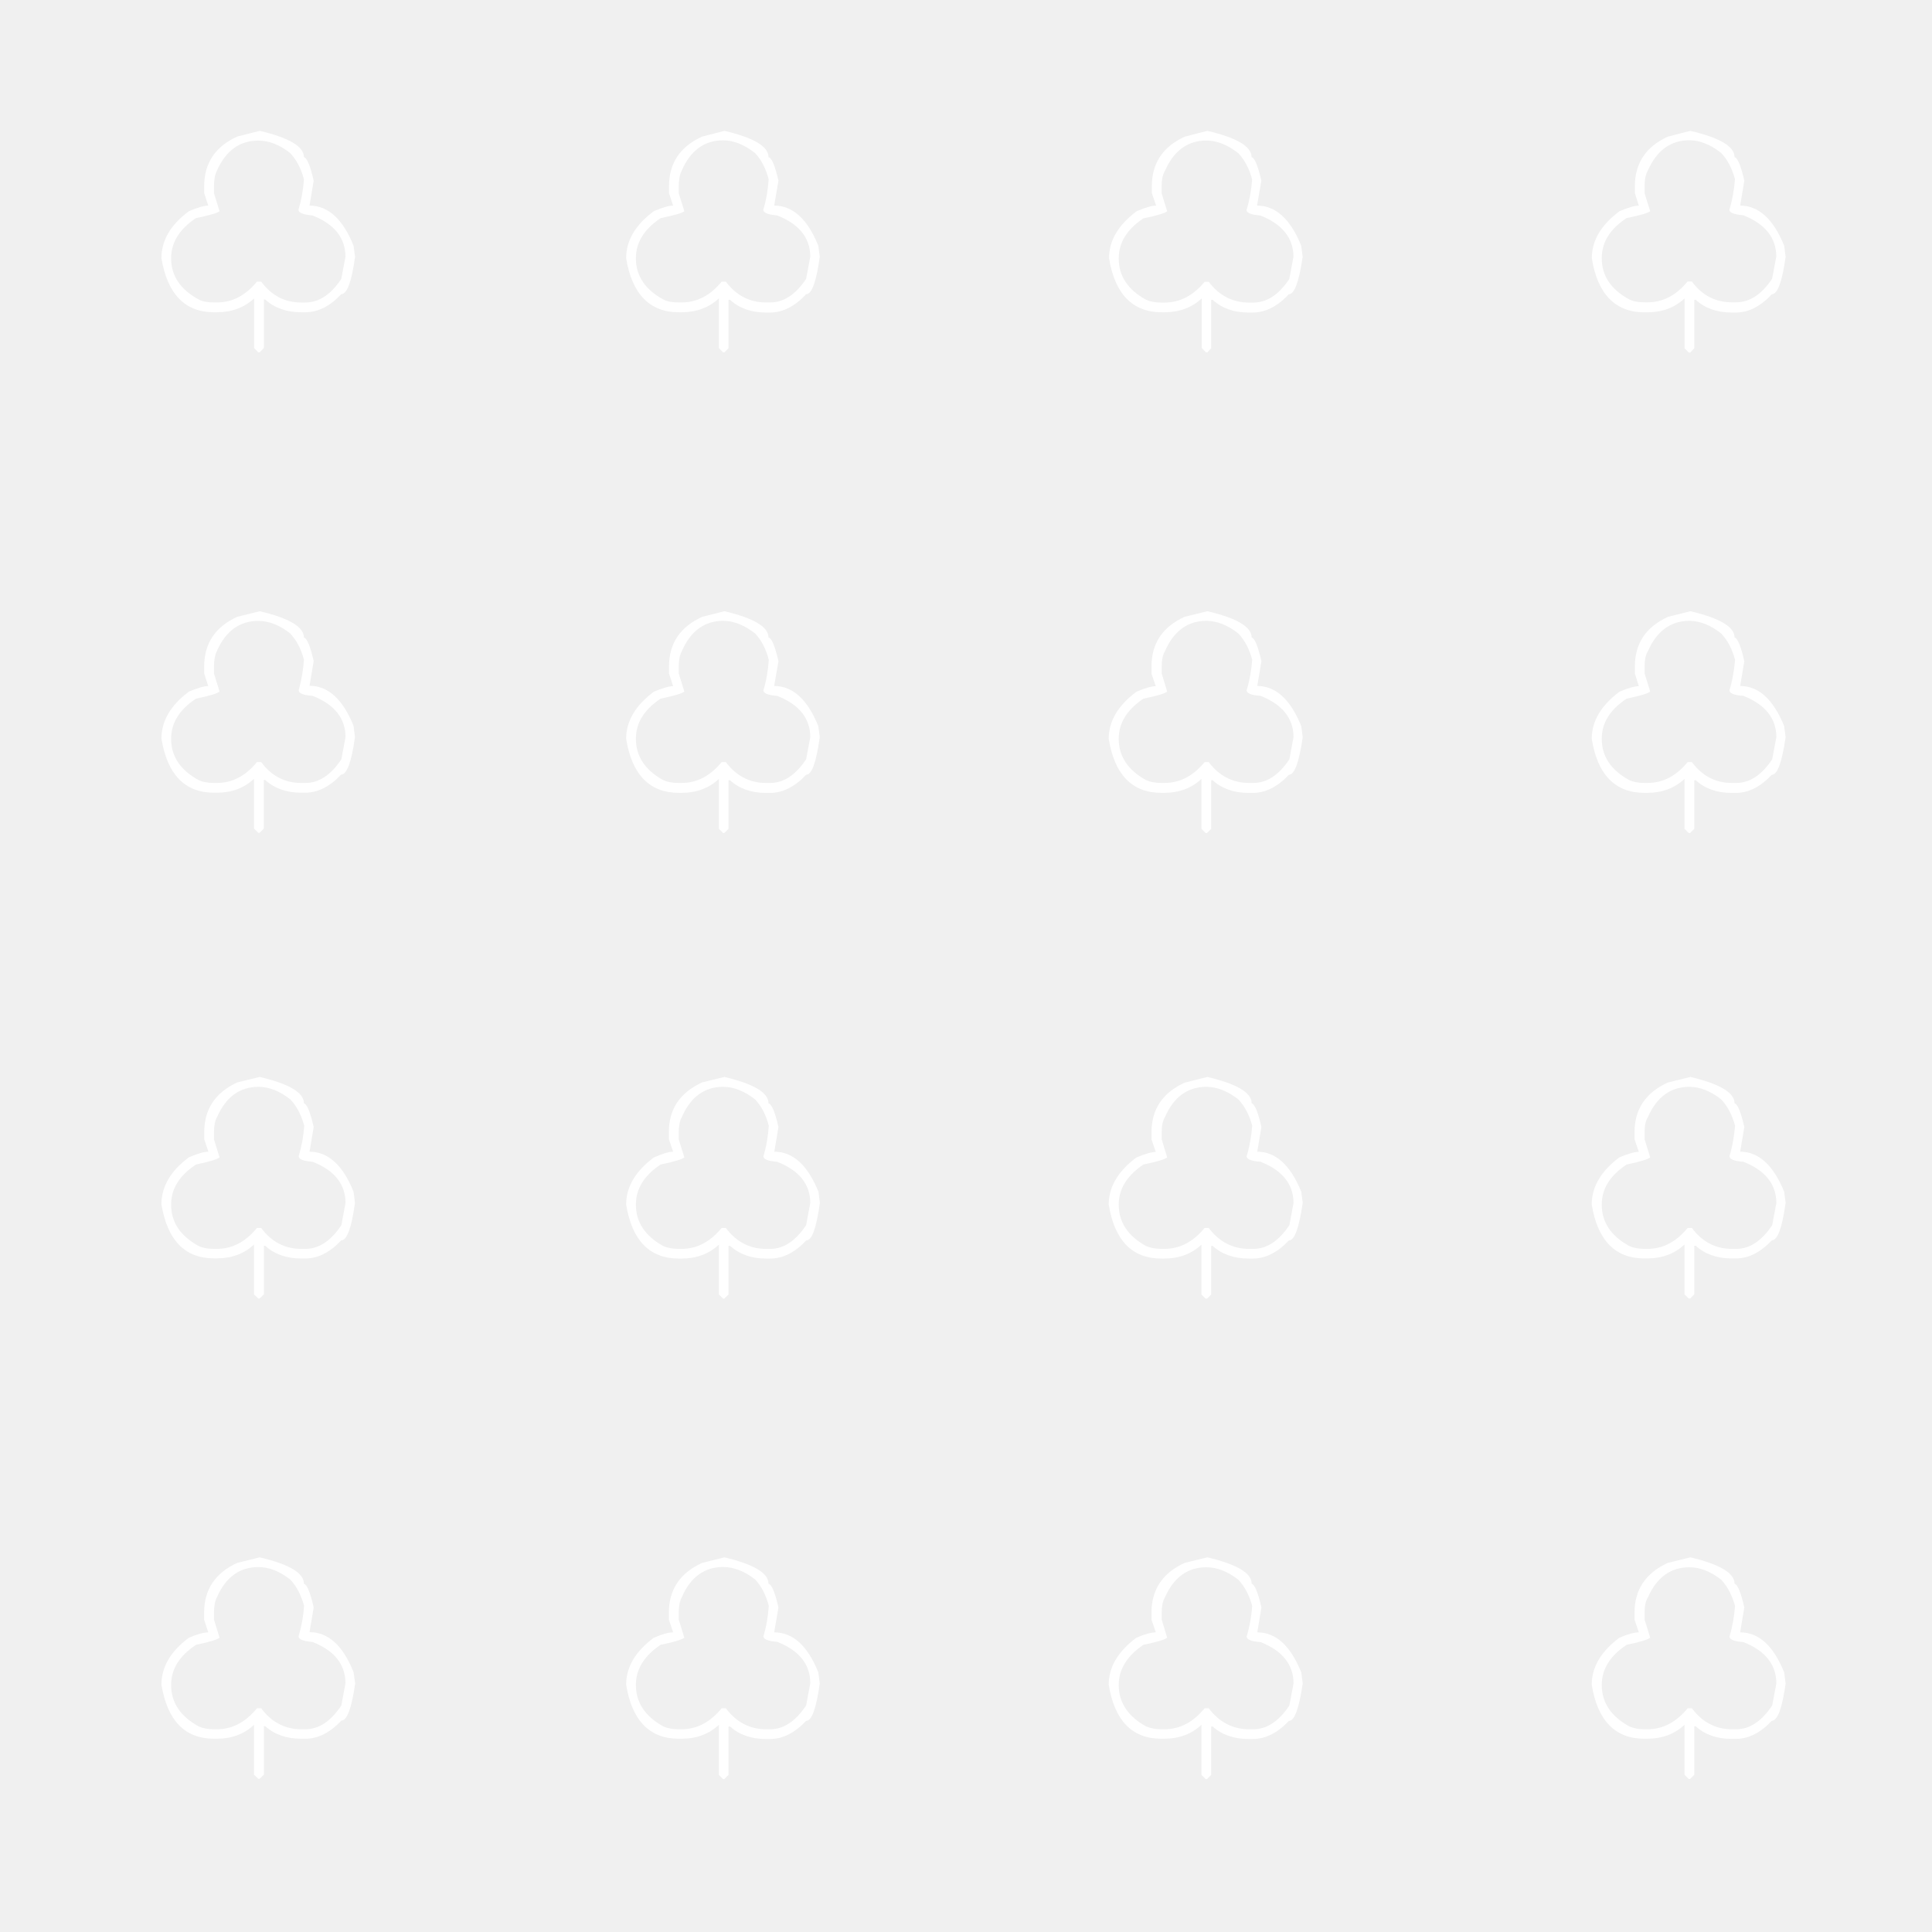
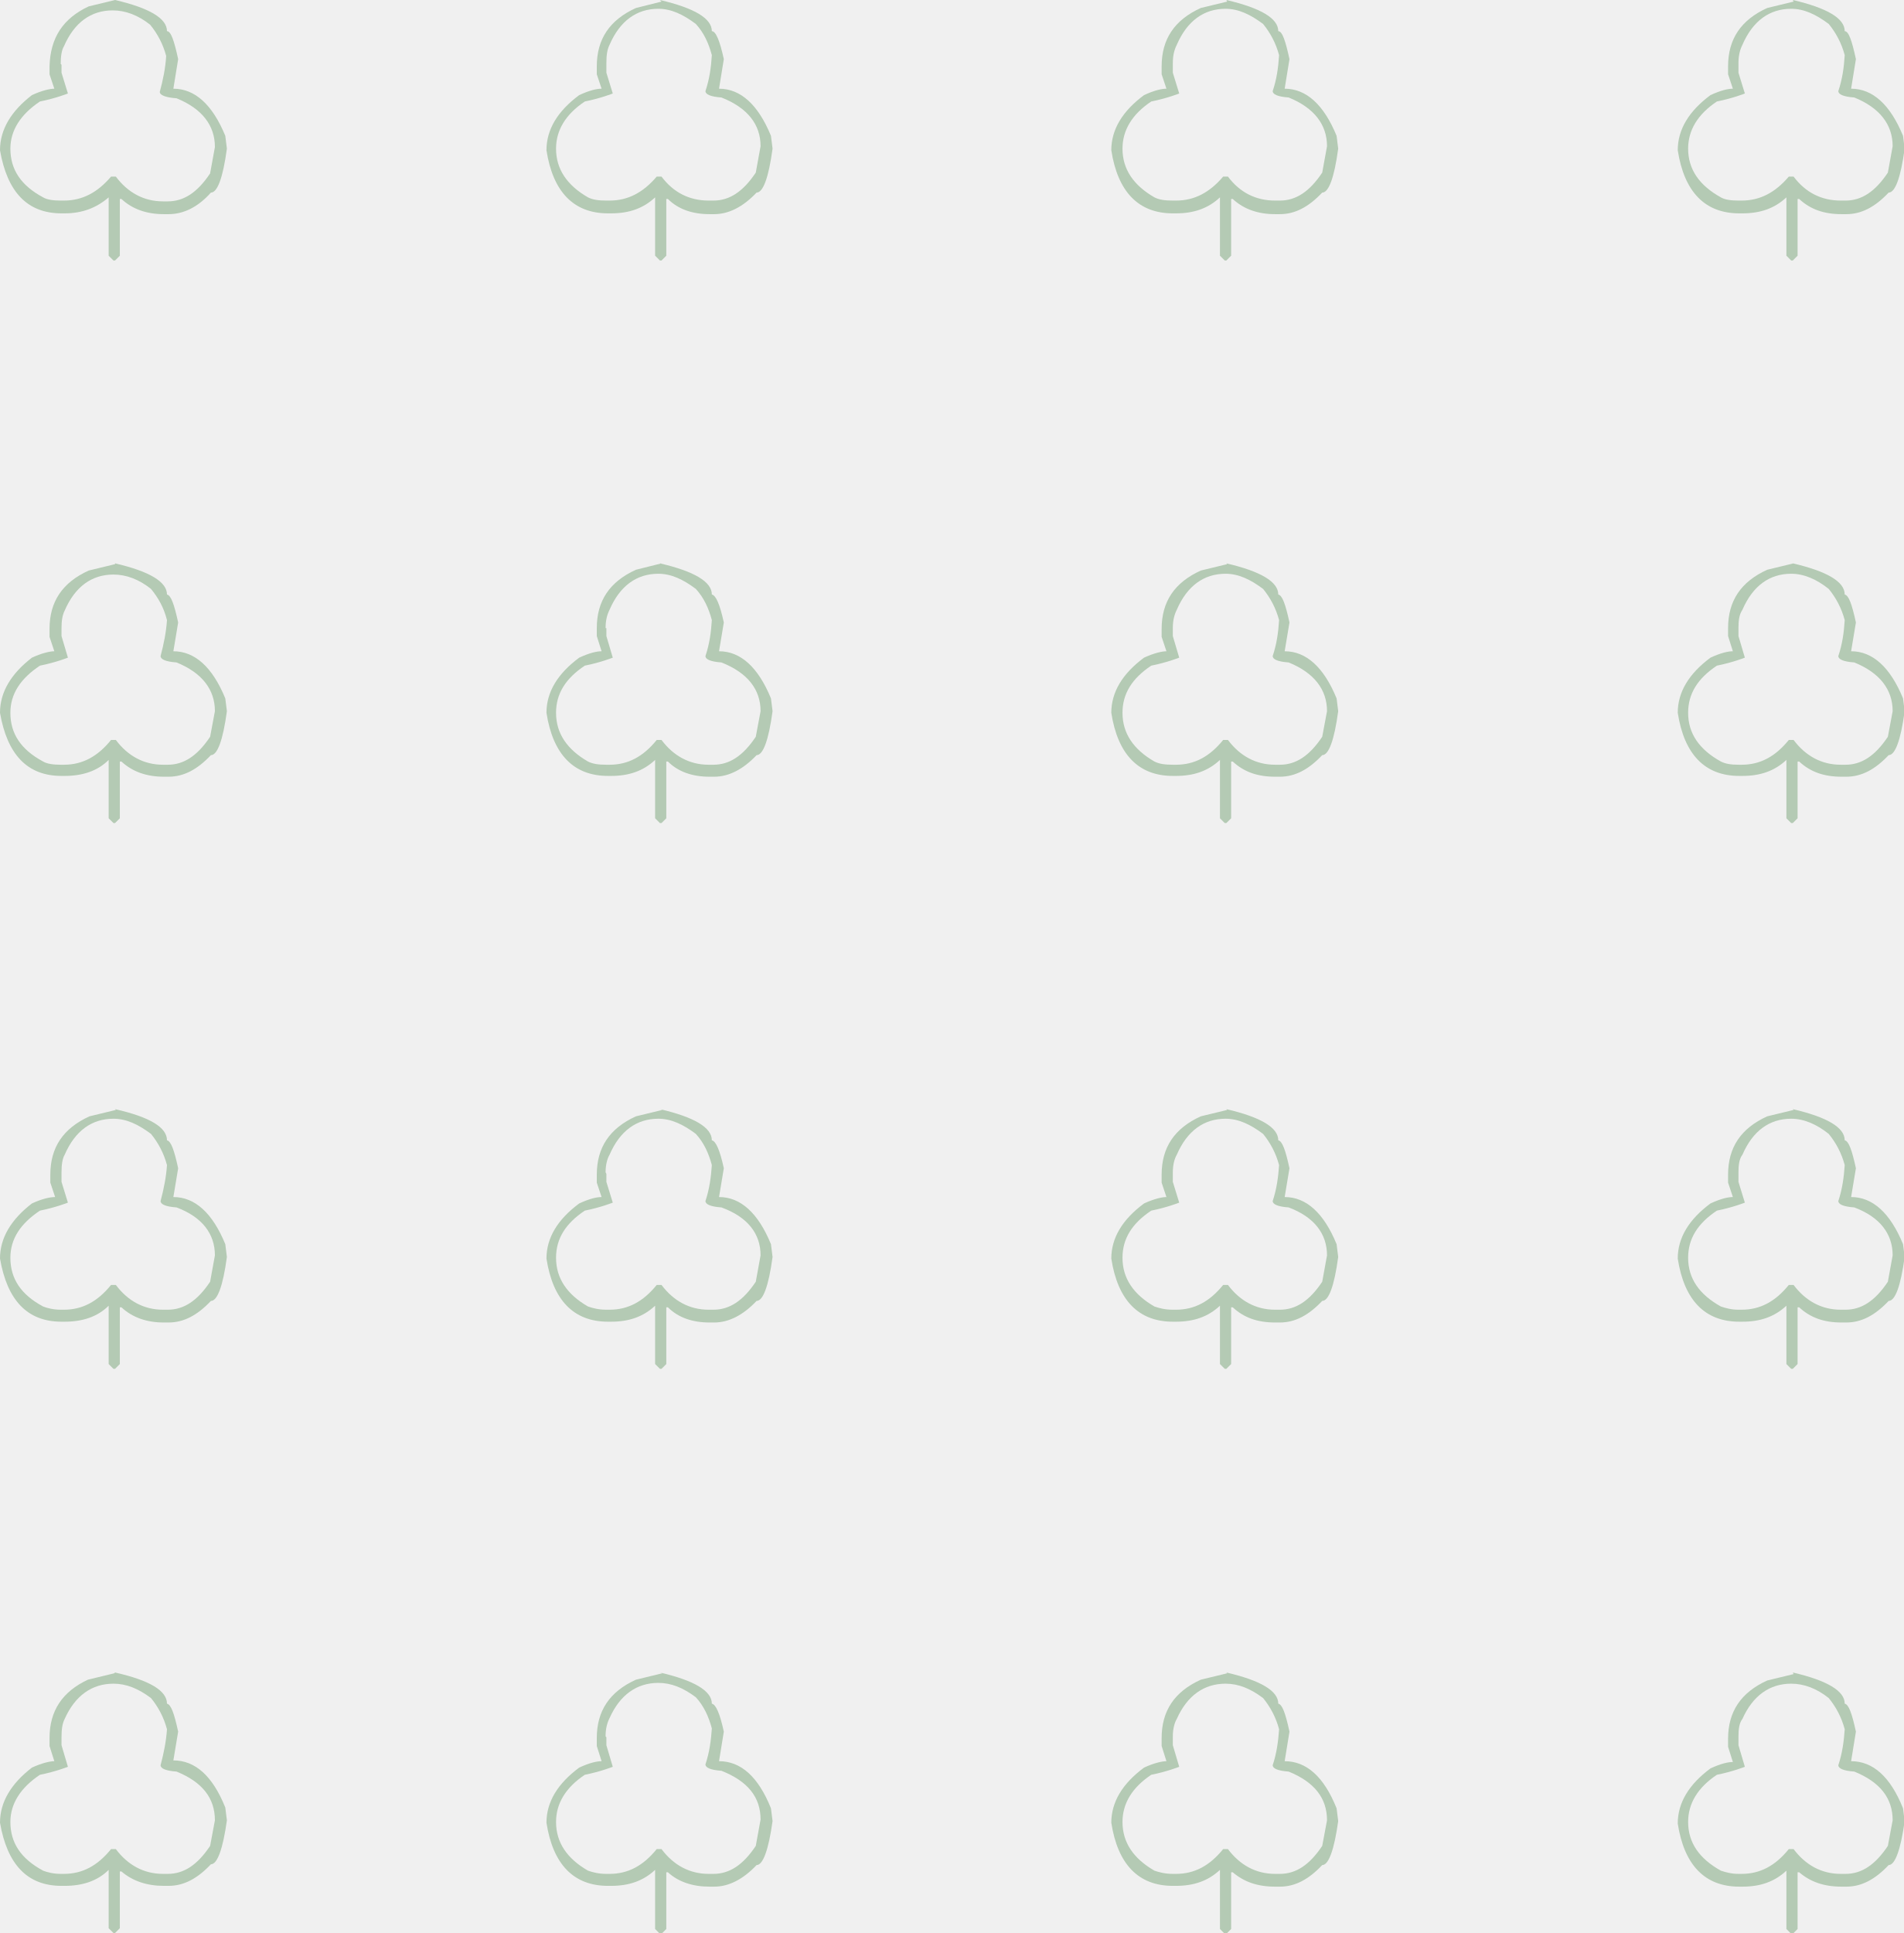
- <svg xmlns="http://www.w3.org/2000/svg" version="1.1" id="Layer_1" x="0px" y="0px" width="28.35px" height="28.35px" viewBox="0 0 28.35 28.35" enable-background="new 0 0 28.35 28.35" xml:space="preserve">
-   <g>
-     <path fill="#FFFFFF" d="M3.811,1.92C4.243,2.022,4.46,2.15,4.46,2.306c0.045,0.01,0.092,0.125,0.143,0.345L4.542,3.017   c0.271,0,0.49,0.197,0.646,0.589L5.21,3.769C5.16,4.135,5.092,4.316,5.008,4.316C4.843,4.493,4.667,4.582,4.48,4.582H4.419   c-0.213,0-0.392-0.063-0.527-0.187h-0.02v0.711L3.811,5.17H3.79L3.729,5.109V4.379C3.583,4.514,3.401,4.582,3.181,4.582H3.14   c-0.427,0-0.684-0.269-0.771-0.793c0-0.264,0.136-0.491,0.403-0.69c0.129-0.055,0.226-0.082,0.284-0.082l-0.06-0.183V2.733   c0-0.339,0.163-0.583,0.485-0.729L3.811,1.92z M3.14,2.733v0.104L3.222,3.1C3.191,3.125,3.076,3.16,2.876,3.2   C2.632,3.362,2.511,3.559,2.511,3.789c0,0.258,0.135,0.46,0.406,0.606c0.054,0.03,0.128,0.043,0.223,0.043h0.041   c0.229,0,0.423-0.102,0.589-0.305h0.063C3.984,4.337,4.18,4.439,4.42,4.439h0.06c0.196,0,0.372-0.112,0.528-0.346l0.061-0.325   c0-0.274-0.159-0.479-0.483-0.606c-0.14-0.013-0.206-0.04-0.206-0.084C4.423,2.932,4.45,2.784,4.46,2.631   C4.419,2.476,4.353,2.347,4.257,2.245C4.102,2.123,3.945,2.063,3.79,2.063c-0.274,0-0.479,0.149-0.609,0.446   C3.154,2.563,3.14,2.638,3.14,2.733z" />
-   </g>
-   <g>
-     <path fill="#FFFFFF" d="M10.63,1.92c0.433,0.102,0.647,0.229,0.647,0.386c0.048,0.01,0.095,0.125,0.146,0.345L11.36,3.017   c0.273,0,0.49,0.197,0.648,0.589l0.021,0.163c-0.051,0.366-0.116,0.548-0.2,0.548c-0.166,0.18-0.345,0.269-0.529,0.269h-0.063   c-0.213,0-0.389-0.063-0.525-0.187H10.69V5.11L10.63,5.17H10.61l-0.061-0.063V4.378C10.403,4.514,10.221,4.582,10,4.582H9.96   c-0.427,0-0.687-0.269-0.772-0.793c0-0.264,0.139-0.491,0.406-0.69c0.129-0.055,0.223-0.082,0.284-0.082L9.817,2.834V2.733   c0-0.339,0.163-0.583,0.488-0.729L10.63,1.92z M9.96,2.733v0.104L10.042,3.1C10.011,3.125,9.896,3.16,9.696,3.2   C9.452,3.362,9.331,3.559,9.331,3.789c0,0.258,0.135,0.46,0.403,0.606c0.057,0.03,0.131,0.043,0.226,0.043H10   c0.227,0,0.423-0.102,0.589-0.305h0.062c0.152,0.203,0.351,0.305,0.588,0.305H11.3c0.197,0,0.373-0.112,0.529-0.346l0.061-0.325   c0-0.274-0.162-0.479-0.486-0.606C11.267,3.149,11.2,3.122,11.2,3.078c0.045-0.146,0.069-0.294,0.079-0.447   c-0.041-0.155-0.104-0.284-0.2-0.386c-0.156-0.122-0.313-0.186-0.47-0.186c-0.271,0-0.478,0.149-0.606,0.446   C9.974,2.563,9.96,2.638,9.96,2.733z" />
-   </g>
-   <g>
-     <path fill="#FFFFFF" d="M17.717,1.92c0.433,0.102,0.649,0.229,0.649,0.386c0.045,0.01,0.092,0.125,0.143,0.345l-0.063,0.366   c0.273,0,0.49,0.197,0.648,0.589l0.021,0.163c-0.054,0.366-0.119,0.548-0.203,0.548c-0.166,0.18-0.345,0.269-0.529,0.269h-0.063   c-0.214,0-0.391-0.063-0.526-0.187h-0.021V5.11L17.717,5.17h-0.021l-0.061-0.063V4.378c-0.146,0.136-0.328,0.204-0.549,0.204h-0.04   c-0.427,0-0.687-0.269-0.772-0.793c0-0.264,0.14-0.491,0.406-0.69c0.129-0.055,0.224-0.082,0.285-0.082l-0.063-0.183V2.733   c0-0.339,0.163-0.583,0.487-0.729L17.717,1.92z M17.046,2.733v0.104L17.127,3.1c-0.03,0.027-0.146,0.063-0.349,0.104   c-0.24,0.16-0.362,0.355-0.362,0.589c0,0.258,0.135,0.46,0.403,0.606c0.058,0.027,0.132,0.041,0.227,0.041h0.04   c0.227,0,0.424-0.102,0.59-0.305h0.061c0.152,0.203,0.352,0.305,0.592,0.305h0.061c0.197,0,0.373-0.112,0.529-0.346l0.061-0.325   c0-0.274-0.162-0.479-0.483-0.606c-0.14-0.013-0.205-0.038-0.205-0.082c0.045-0.146,0.069-0.294,0.082-0.447   c-0.041-0.155-0.107-0.284-0.203-0.386c-0.155-0.122-0.313-0.186-0.47-0.186c-0.271,0-0.478,0.149-0.607,0.446   C17.06,2.563,17.046,2.638,17.046,2.733z" />
-   </g>
-   <g>
-     <path fill="#FFFFFF" d="M24.804,1.92c0.433,0.102,0.649,0.229,0.649,0.386c0.045,0.01,0.092,0.125,0.143,0.345l-0.061,0.366   c0.271,0,0.487,0.197,0.646,0.589l0.021,0.163C26.151,4.135,26.084,4.317,26,4.317c-0.166,0.18-0.342,0.269-0.529,0.269H25.41   c-0.216,0-0.392-0.063-0.527-0.187h-0.021V5.11l-0.06,0.063h-0.021l-0.062-0.063V4.379c-0.146,0.136-0.328,0.204-0.549,0.204   h-0.041c-0.426,0-0.687-0.269-0.771-0.793c0-0.264,0.139-0.491,0.406-0.69c0.129-0.055,0.223-0.082,0.284-0.082L23.99,2.834V2.733   c0-0.339,0.163-0.583,0.487-0.729L24.804,1.92z M24.133,2.733v0.104L24.215,3.1C24.184,3.125,24.068,3.16,23.869,3.2   c-0.244,0.159-0.365,0.355-0.365,0.589c0,0.258,0.135,0.46,0.406,0.606c0.054,0.027,0.129,0.041,0.223,0.041h0.041   c0.227,0,0.423-0.102,0.589-0.305h0.063c0.149,0.203,0.348,0.305,0.588,0.305h0.061c0.197,0,0.373-0.112,0.529-0.346l0.061-0.325   c0-0.274-0.162-0.479-0.483-0.606c-0.14-0.013-0.205-0.038-0.205-0.082c0.045-0.146,0.069-0.294,0.082-0.447   c-0.041-0.155-0.107-0.284-0.203-0.386c-0.155-0.122-0.313-0.186-0.467-0.186c-0.273,0-0.479,0.149-0.609,0.446   C24.146,2.563,24.133,2.638,24.133,2.733z" />
-   </g>
-   <g>
-     <path fill="#FFFFFF" d="M3.811,8.969C4.243,9.071,4.46,9.199,4.46,9.355C4.505,9.365,4.552,9.48,4.603,9.7l-0.061,0.363   c0.271,0,0.49,0.197,0.646,0.589l0.021,0.163c-0.051,0.366-0.119,0.551-0.203,0.551c-0.166,0.177-0.342,0.266-0.528,0.266h-0.06   c-0.213,0-0.392-0.063-0.527-0.187h-0.02v0.714L3.81,12.22H3.79l-0.063-0.061v-0.731C3.583,11.564,3.4,11.632,3.18,11.632H3.14   c-0.427,0-0.684-0.266-0.771-0.793c0-0.261,0.136-0.491,0.403-0.69c0.129-0.055,0.226-0.082,0.284-0.082l-0.06-0.184V9.782   c0-0.342,0.163-0.583,0.485-0.731L3.811,8.969z M3.14,9.782v0.101l0.082,0.265c-0.031,0.027-0.146,0.063-0.346,0.104   c-0.244,0.162-0.365,0.355-0.365,0.589c0,0.258,0.135,0.46,0.406,0.607c0.054,0.026,0.128,0.041,0.223,0.041h0.041   c0.229,0,0.423-0.103,0.589-0.306h0.063c0.149,0.203,0.348,0.306,0.588,0.306h0.06c0.196,0,0.372-0.113,0.528-0.347l0.061-0.325   c0-0.274-0.159-0.479-0.483-0.606c-0.14-0.01-0.204-0.038-0.204-0.082C4.423,9.981,4.45,9.833,4.46,9.68   C4.419,9.524,4.353,9.396,4.257,9.294C4.102,9.172,3.945,9.111,3.79,9.111c-0.274,0-0.479,0.149-0.609,0.446   C3.154,9.612,3.14,9.687,3.14,9.782z" />
-   </g>
-   <g>
-     <path fill="#FFFFFF" d="M10.63,8.969c0.433,0.102,0.647,0.23,0.647,0.386c0.048,0.011,0.095,0.125,0.146,0.348l-0.063,0.363   c0.273,0,0.49,0.197,0.648,0.59l0.021,0.162c-0.051,0.366-0.116,0.551-0.2,0.551c-0.166,0.177-0.345,0.266-0.529,0.266h-0.063   c-0.213,0-0.389-0.063-0.525-0.186H10.69v0.713l-0.062,0.061H10.61l-0.061-0.061V11.43c-0.146,0.136-0.329,0.204-0.549,0.204H9.96   c-0.427,0-0.687-0.266-0.772-0.793c0-0.261,0.139-0.491,0.406-0.69c0.129-0.055,0.223-0.082,0.284-0.082L9.817,9.883V9.782   c0-0.342,0.163-0.583,0.488-0.731L10.63,8.969z M9.96,9.782v0.101l0.082,0.265c-0.031,0.027-0.146,0.063-0.349,0.104   c-0.241,0.162-0.362,0.355-0.362,0.589c0,0.258,0.135,0.46,0.403,0.607c0.057,0.026,0.128,0.041,0.226,0.041H10   c0.227,0,0.423-0.103,0.589-0.306h0.062c0.152,0.203,0.351,0.306,0.588,0.306H11.3c0.197,0,0.373-0.113,0.529-0.347l0.061-0.325   c0-0.274-0.162-0.479-0.486-0.606c-0.137-0.01-0.202-0.038-0.202-0.082c0.045-0.146,0.069-0.294,0.079-0.447   c-0.04-0.155-0.104-0.284-0.2-0.386c-0.156-0.122-0.313-0.186-0.47-0.186c-0.271,0-0.478,0.149-0.606,0.446   C9.974,9.612,9.96,9.687,9.96,9.782z" />
-   </g>
-   <g>
-     <path fill="#FFFFFF" d="M17.717,8.969c0.434,0.102,0.65,0.23,0.65,0.386c0.045,0.011,0.092,0.125,0.143,0.348l-0.061,0.363   c0.271,0,0.487,0.197,0.646,0.59l0.021,0.162c-0.054,0.366-0.119,0.551-0.203,0.551c-0.166,0.177-0.345,0.266-0.529,0.266h-0.061   c-0.216,0-0.394-0.063-0.529-0.186h-0.021v0.713l-0.061,0.061h-0.021l-0.061-0.061V11.43c-0.146,0.136-0.328,0.204-0.549,0.204   h-0.039c-0.43,0-0.687-0.266-0.773-0.793c0-0.261,0.14-0.491,0.406-0.69c0.129-0.055,0.225-0.082,0.285-0.082l-0.063-0.183V9.782   c0-0.342,0.162-0.583,0.486-0.731L17.717,8.969z M17.047,9.782v0.101l0.08,0.265c-0.029,0.027-0.146,0.063-0.349,0.104   c-0.239,0.162-0.362,0.355-0.362,0.589c0,0.258,0.135,0.46,0.403,0.607c0.058,0.026,0.132,0.041,0.228,0.041h0.039   c0.227,0,0.424-0.103,0.59-0.306h0.061c0.152,0.203,0.353,0.306,0.593,0.306h0.061c0.197,0,0.373-0.113,0.529-0.347l0.061-0.325   c0-0.274-0.162-0.479-0.483-0.606c-0.14-0.01-0.205-0.038-0.205-0.082c0.045-0.146,0.069-0.294,0.082-0.447   c-0.041-0.155-0.107-0.284-0.203-0.386c-0.156-0.122-0.313-0.186-0.471-0.186c-0.271,0-0.478,0.149-0.607,0.446   C17.061,9.612,17.047,9.687,17.047,9.782z" />
-   </g>
-   <g>
-     <path fill="#FFFFFF" d="M24.805,8.969c0.432,0.102,0.648,0.23,0.648,0.386c0.045,0.011,0.092,0.125,0.143,0.348l-0.061,0.363   c0.271,0,0.487,0.197,0.646,0.59l0.021,0.162c-0.054,0.366-0.119,0.551-0.203,0.551c-0.166,0.177-0.342,0.266-0.529,0.266h-0.06   c-0.216,0-0.392-0.063-0.527-0.186h-0.021v0.713l-0.061,0.061H24.78l-0.062-0.061V11.43c-0.146,0.136-0.328,0.204-0.549,0.204   h-0.041c-0.426,0-0.687-0.266-0.771-0.793c0-0.261,0.14-0.491,0.406-0.69c0.129-0.055,0.223-0.082,0.285-0.082L23.99,9.883V9.782   c0-0.342,0.163-0.583,0.487-0.731L24.805,8.969z M24.133,9.782v0.101l0.082,0.265c-0.031,0.027-0.146,0.063-0.346,0.104   c-0.244,0.162-0.365,0.355-0.365,0.589c0,0.258,0.135,0.46,0.406,0.607c0.055,0.026,0.129,0.041,0.223,0.041h0.041   c0.227,0,0.424-0.103,0.59-0.306h0.063c0.149,0.203,0.348,0.306,0.588,0.306h0.061c0.197,0,0.373-0.113,0.529-0.347l0.061-0.325   c0-0.274-0.162-0.479-0.483-0.606c-0.14-0.01-0.205-0.038-0.205-0.082c0.045-0.146,0.069-0.294,0.082-0.447   c-0.041-0.155-0.107-0.284-0.203-0.386c-0.154-0.122-0.313-0.186-0.467-0.186c-0.273,0-0.479,0.149-0.609,0.446   C24.146,9.612,24.133,9.687,24.133,9.782z" />
-   </g>
-   <g>
-     <path fill="#FFFFFF" d="M3.811,15.803c0.436,0.103,0.649,0.23,0.649,0.387c0.045,0.013,0.092,0.125,0.143,0.348L4.542,16.9   c0.271,0,0.49,0.196,0.646,0.588l0.021,0.163c-0.05,0.366-0.118,0.55-0.202,0.55c-0.166,0.177-0.342,0.266-0.528,0.266H4.419   c-0.213,0-0.392-0.063-0.527-0.186h-0.02v0.713l-0.063,0.06H3.79l-0.063-0.061v-0.731C3.583,18.397,3.4,18.465,3.18,18.465H3.14   c-0.427,0-0.684-0.266-0.771-0.793c0-0.261,0.136-0.491,0.403-0.69c0.13-0.055,0.226-0.082,0.286-0.082l-0.061-0.184v-0.104   c0-0.338,0.163-0.579,0.485-0.729L3.811,15.803z M3.14,16.615v0.104l0.082,0.265c-0.031,0.026-0.146,0.063-0.346,0.104   c-0.244,0.162-0.365,0.355-0.365,0.589c0,0.258,0.135,0.46,0.406,0.608c0.054,0.025,0.128,0.041,0.223,0.041h0.041   c0.229,0,0.423-0.104,0.589-0.307h0.063c0.149,0.203,0.348,0.307,0.588,0.307h0.06c0.196,0,0.372-0.114,0.528-0.348l0.061-0.325   c0-0.274-0.159-0.479-0.483-0.605c-0.14-0.011-0.204-0.038-0.204-0.082c0.044-0.146,0.071-0.295,0.081-0.447   c-0.041-0.154-0.107-0.284-0.203-0.386c-0.155-0.122-0.312-0.185-0.467-0.185c-0.274,0-0.479,0.147-0.609,0.445   C3.154,16.446,3.14,16.521,3.14,16.615z" />
-   </g>
-   <g>
-     <path fill="#FFFFFF" d="M10.63,15.803c0.433,0.103,0.647,0.23,0.647,0.387c0.048,0.013,0.095,0.125,0.146,0.348L11.362,16.9   c0.273,0,0.49,0.196,0.648,0.588l0.021,0.163c-0.051,0.366-0.116,0.551-0.2,0.551c-0.166,0.177-0.345,0.266-0.529,0.266h-0.063   c-0.213,0-0.389-0.063-0.525-0.186H10.69v0.713l-0.062,0.061H10.61l-0.061-0.061v-0.731c-0.146,0.136-0.329,0.204-0.549,0.204H9.96   c-0.427,0-0.687-0.266-0.772-0.793c0-0.261,0.139-0.491,0.406-0.69C9.723,16.927,9.817,16.9,9.878,16.9l-0.063-0.184v-0.104   c0-0.338,0.163-0.579,0.488-0.729L10.63,15.803z M9.96,16.615v0.104l0.082,0.265c-0.031,0.026-0.146,0.063-0.349,0.104   c-0.241,0.162-0.362,0.355-0.362,0.589c0,0.258,0.135,0.46,0.403,0.608c0.057,0.025,0.128,0.041,0.226,0.041H10   c0.227,0,0.423-0.104,0.589-0.307h0.062c0.152,0.203,0.351,0.307,0.588,0.307H11.3c0.197,0,0.373-0.114,0.529-0.348l0.061-0.325   c0-0.274-0.162-0.479-0.486-0.605c-0.137-0.011-0.202-0.038-0.202-0.082c0.045-0.146,0.069-0.295,0.079-0.447   c-0.04-0.154-0.104-0.284-0.2-0.386c-0.156-0.122-0.313-0.185-0.47-0.185c-0.271,0-0.478,0.147-0.606,0.445   C9.974,16.446,9.96,16.521,9.96,16.615z" />
-   </g>
-   <g>
-     <path fill="#FFFFFF" d="M17.717,15.803c0.434,0.103,0.65,0.23,0.65,0.387c0.045,0.013,0.092,0.125,0.143,0.348L18.449,16.9   c0.271,0,0.487,0.196,0.646,0.588l0.021,0.163c-0.054,0.366-0.119,0.551-0.203,0.551c-0.166,0.177-0.345,0.266-0.529,0.266h-0.061   c-0.216,0-0.394-0.063-0.529-0.186h-0.021v0.713l-0.061,0.061h-0.021l-0.061-0.061v-0.731c-0.146,0.136-0.328,0.204-0.549,0.204   h-0.039c-0.43,0-0.687-0.266-0.773-0.793c0-0.261,0.14-0.491,0.406-0.69c0.129-0.055,0.225-0.081,0.285-0.081l-0.063-0.184v-0.104   c0-0.339,0.162-0.58,0.486-0.729L17.717,15.803z M17.047,16.615v0.104l0.08,0.265c-0.029,0.026-0.146,0.063-0.349,0.104   c-0.239,0.162-0.362,0.355-0.362,0.589c0,0.258,0.135,0.46,0.403,0.608c0.058,0.025,0.132,0.041,0.228,0.041h0.039   c0.227,0,0.424-0.104,0.59-0.307h0.061c0.152,0.203,0.353,0.307,0.593,0.307h0.061c0.197,0,0.373-0.114,0.529-0.348l0.061-0.325   c0-0.274-0.162-0.479-0.483-0.605c-0.14-0.011-0.205-0.038-0.205-0.082c0.045-0.146,0.069-0.295,0.082-0.447   c-0.041-0.154-0.107-0.284-0.203-0.386c-0.156-0.122-0.313-0.185-0.471-0.185c-0.271,0-0.478,0.147-0.607,0.445   C17.061,16.446,17.047,16.521,17.047,16.615z" />
-   </g>
-   <g>
-     <path fill="#FFFFFF" d="M24.805,15.803c0.432,0.103,0.648,0.23,0.648,0.387c0.045,0.013,0.092,0.125,0.143,0.348L25.535,16.9   c0.271,0,0.487,0.196,0.646,0.588l0.021,0.163C26.151,18.017,26.084,18.2,26,18.2c-0.166,0.177-0.342,0.266-0.529,0.266H25.41   c-0.216,0-0.392-0.063-0.527-0.186h-0.021v0.713l-0.061,0.061H24.78l-0.062-0.061v-0.731c-0.146,0.136-0.328,0.204-0.549,0.204   h-0.041c-0.426,0-0.687-0.266-0.771-0.793c0-0.261,0.14-0.491,0.406-0.69c0.129-0.055,0.223-0.081,0.285-0.081l-0.063-0.184v-0.104   c0-0.339,0.164-0.58,0.488-0.729L24.805,15.803z M24.133,16.615v0.104l0.082,0.265c-0.031,0.026-0.146,0.063-0.346,0.104   c-0.244,0.162-0.365,0.355-0.365,0.589c0,0.258,0.135,0.46,0.406,0.608c0.055,0.025,0.129,0.041,0.223,0.041h0.041   c0.227,0,0.424-0.104,0.59-0.307h0.063c0.149,0.203,0.348,0.307,0.588,0.307h0.061c0.197,0,0.373-0.114,0.529-0.348l0.061-0.325   c0-0.274-0.162-0.479-0.483-0.605c-0.14-0.011-0.205-0.038-0.205-0.082c0.045-0.146,0.069-0.295,0.082-0.447   c-0.041-0.154-0.107-0.284-0.203-0.386c-0.154-0.122-0.313-0.185-0.467-0.185c-0.273,0-0.479,0.147-0.609,0.445   C24.146,16.446,24.133,16.521,24.133,16.615z" />
-   </g>
-   <g>
-     <path fill="#FFFFFF" d="M3.811,22.852c0.436,0.104,0.649,0.23,0.649,0.388c0.045,0.012,0.092,0.125,0.143,0.347L4.542,23.95   c0.271,0,0.49,0.193,0.646,0.588L5.212,24.7c-0.051,0.363-0.119,0.548-0.203,0.548c-0.166,0.177-0.342,0.266-0.528,0.266H4.419   c-0.213,0-0.392-0.062-0.527-0.184h-0.02v0.711L3.81,26.102H3.79l-0.063-0.061V25.31C3.583,25.446,3.4,25.514,3.18,25.514H3.14   c-0.427,0-0.684-0.266-0.771-0.793c0-0.261,0.136-0.491,0.403-0.689c0.129-0.056,0.226-0.079,0.284-0.079l-0.061-0.187v-0.102   c0-0.338,0.163-0.582,0.485-0.73L3.811,22.852z M3.14,23.664v0.102l0.082,0.266c-0.031,0.025-0.146,0.063-0.346,0.104   c-0.244,0.162-0.365,0.358-0.365,0.589c0,0.258,0.135,0.46,0.406,0.609c0.054,0.024,0.128,0.041,0.223,0.041h0.041   c0.229,0,0.423-0.104,0.589-0.308h0.063c0.149,0.203,0.348,0.308,0.588,0.308h0.06c0.196,0,0.372-0.115,0.528-0.349l0.06-0.324   c0-0.277-0.159-0.481-0.483-0.608c-0.14-0.012-0.205-0.039-0.205-0.083c0.044-0.146,0.071-0.295,0.081-0.447   c-0.041-0.152-0.107-0.284-0.203-0.386c-0.155-0.122-0.313-0.183-0.467-0.183c-0.274,0-0.479,0.146-0.609,0.443   C3.154,23.495,3.14,23.569,3.14,23.664z" />
-   </g>
-   <g>
-     <path fill="#FFFFFF" d="M10.63,22.852c0.433,0.104,0.647,0.23,0.647,0.388c0.048,0.012,0.095,0.125,0.146,0.347l-0.063,0.366   c0.273,0,0.49,0.193,0.648,0.588l0.021,0.163c-0.051,0.363-0.116,0.548-0.2,0.548c-0.166,0.177-0.345,0.266-0.529,0.266h-0.063   c-0.213,0-0.389-0.062-0.525-0.184H10.69v0.711l-0.062,0.061H10.61l-0.061-0.061V25.31c-0.146,0.136-0.329,0.204-0.549,0.204H9.96   c-0.427,0-0.687-0.266-0.772-0.793c0-0.261,0.139-0.491,0.406-0.689c0.129-0.056,0.223-0.079,0.284-0.079l-0.063-0.187v-0.102   c0-0.338,0.163-0.582,0.488-0.73L10.63,22.852z M9.96,23.664v0.102l0.082,0.266c-0.031,0.025-0.146,0.063-0.349,0.104   c-0.241,0.162-0.362,0.358-0.362,0.589c0,0.258,0.135,0.46,0.403,0.609c0.057,0.024,0.128,0.041,0.226,0.041H10   c0.227,0,0.423-0.104,0.589-0.308h0.062c0.152,0.203,0.351,0.308,0.588,0.308H11.3c0.197,0,0.373-0.115,0.529-0.349L11.89,24.7   c0-0.277-0.162-0.481-0.486-0.608c-0.137-0.011-0.202-0.038-0.202-0.082c0.045-0.146,0.069-0.295,0.079-0.447   c-0.04-0.152-0.104-0.284-0.2-0.386c-0.156-0.122-0.313-0.183-0.47-0.183c-0.271,0-0.478,0.146-0.606,0.443   C9.974,23.495,9.96,23.569,9.96,23.664z" />
-   </g>
-   <g>
-     <path fill="#FFFFFF" d="M17.717,22.852c0.434,0.104,0.65,0.23,0.65,0.388c0.045,0.012,0.092,0.125,0.143,0.347l-0.061,0.366   c0.271,0,0.487,0.193,0.646,0.588l0.021,0.163c-0.054,0.363-0.119,0.548-0.203,0.548c-0.166,0.177-0.345,0.266-0.529,0.266h-0.061   c-0.216,0-0.394-0.062-0.529-0.184h-0.021v0.711l-0.061,0.061h-0.021l-0.061-0.061V25.31c-0.146,0.136-0.328,0.204-0.549,0.204   h-0.039c-0.43,0-0.687-0.266-0.773-0.793c0-0.261,0.14-0.491,0.406-0.689c0.129-0.056,0.225-0.079,0.285-0.079l-0.063-0.187v-0.102   c0-0.338,0.162-0.582,0.486-0.73L17.717,22.852z M17.047,23.664v0.102l0.08,0.266c-0.029,0.025-0.146,0.063-0.349,0.104   c-0.239,0.162-0.362,0.358-0.362,0.589c0,0.258,0.135,0.46,0.403,0.609c0.058,0.024,0.132,0.041,0.228,0.041h0.039   c0.227,0,0.424-0.104,0.59-0.308h0.061c0.152,0.203,0.353,0.308,0.593,0.308h0.061c0.197,0,0.373-0.115,0.529-0.349l0.061-0.322   c0-0.277-0.162-0.481-0.483-0.608c-0.14-0.011-0.205-0.038-0.205-0.082c0.045-0.146,0.069-0.295,0.082-0.447   c-0.041-0.152-0.107-0.283-0.203-0.386c-0.156-0.122-0.313-0.183-0.471-0.183c-0.271,0-0.478,0.146-0.607,0.443   C17.061,23.495,17.047,23.569,17.047,23.664z" />
-   </g>
-   <g>
-     <path fill="#FFFFFF" d="M24.805,22.852c0.432,0.104,0.648,0.23,0.648,0.388c0.045,0.012,0.092,0.125,0.143,0.347l-0.061,0.366   c0.271,0,0.487,0.193,0.646,0.588l0.021,0.163C26.151,25.067,26.084,25.25,26,25.25c-0.166,0.177-0.342,0.266-0.529,0.266H25.41   c-0.216,0-0.392-0.062-0.527-0.184h-0.021v0.711l-0.061,0.061H24.78l-0.062-0.061V25.31c-0.146,0.136-0.328,0.204-0.549,0.204   h-0.041c-0.426,0-0.687-0.266-0.771-0.793c0-0.261,0.14-0.491,0.406-0.689c0.129-0.056,0.223-0.079,0.285-0.079l-0.063-0.187   v-0.102c0-0.338,0.164-0.582,0.488-0.73L24.805,22.852z M24.133,23.664v0.102l0.082,0.266c-0.031,0.025-0.146,0.063-0.346,0.104   c-0.244,0.162-0.365,0.358-0.365,0.589c0,0.258,0.135,0.46,0.406,0.609c0.055,0.024,0.129,0.041,0.223,0.041h0.041   c0.227,0,0.424-0.104,0.59-0.308h0.063c0.149,0.203,0.348,0.308,0.588,0.308h0.061c0.197,0,0.373-0.115,0.529-0.349l0.061-0.322   c0-0.277-0.162-0.481-0.483-0.608c-0.14-0.011-0.205-0.038-0.205-0.082c0.045-0.146,0.069-0.295,0.082-0.447   c-0.041-0.152-0.107-0.283-0.203-0.386c-0.154-0.122-0.313-0.183-0.467-0.183c-0.273,0-0.479,0.146-0.609,0.443   C24.146,23.495,24.133,23.569,24.133,23.664z" />
-   </g>
+ <svg xmlns="http://www.w3.org/2000/svg" id="Layer_1" viewBox="0 0 23.83 24.19">
+   <path d="M1.44,0c.43.1.65.23.65.39.05,0,.09.12.14.35l-.06.37c.27,0,.49.2.65.59l.02.16c-.05.37-.12.55-.2.55-.16.18-.34.27-.53.27h-.06c-.21,0-.39-.06-.53-.19h-.02v.71l-.06.06h-.02l-.06-.06v-.73c-.15.13-.33.2-.55.2h-.04c-.43,0-.68-.27-.77-.79,0-.26.14-.49.4-.69.13-.06.23-.08.28-.08l-.06-.18v-.1C.63.47.79.23,1.11.08l.33-.08ZM.77.81v.1l.08.26s-.15.06-.35.1c-.24.16-.37.36-.37.59,0,.26.13.46.41.61.05.03.13.04.22.04h.04c.23,0,.42-.1.59-.3h.06c.15.2.35.31.59.31h.06c.2,0,.37-.11.53-.35l.06-.33c0-.27-.16-.48-.48-.61-.14-.01-.21-.04-.21-.08.04-.15.07-.29.08-.45-.04-.15-.11-.28-.2-.39-.15-.12-.31-.18-.47-.18-.27,0-.48.15-.61.45-.03.05-.04.13-.04.22Z" fill="#b4cab4" />
+   <path d="M8.26,0c.43.1.65.23.65.39.05,0,.1.12.15.35l-.06.37c.27,0,.49.2.65.59l.02.16c-.05.37-.12.55-.2.55-.17.18-.35.27-.53.27h-.06c-.21,0-.39-.06-.52-.19h-.02v.71l-.06.06h-.02l-.06-.06v-.73c-.15.14-.33.2-.55.2h-.04c-.43,0-.69-.27-.77-.79,0-.26.14-.49.41-.69.13-.06.22-.08.28-.08l-.06-.18v-.1c0-.34.16-.58.49-.73l.32-.08ZM7.59.81v.1l.08.26s-.15.06-.35.1c-.24.16-.36.36-.36.59,0,.26.14.46.4.61.06.03.13.04.23.04h.04c.23,0,.42-.1.59-.3h.06c.15.2.35.3.59.3h.06c.2,0,.37-.11.53-.35l.06-.33c0-.27-.16-.48-.49-.61-.14-.01-.2-.04-.2-.08.05-.15.07-.29.08-.45-.04-.15-.1-.28-.2-.39-.16-.12-.31-.19-.47-.19-.27,0-.48.15-.61.45-.03.06-.04.13-.04.23Z" fill="#b4cab4" />
+   <path d="M15.35,0c.43.1.65.23.65.39.05,0,.09.12.14.35l-.06.37c.27,0,.49.2.65.59l.02.16c-.05.37-.12.55-.2.55-.17.18-.34.27-.53.27h-.06c-.21,0-.39-.06-.53-.19h-.02v.71l-.06.06h-.02l-.06-.06v-.73c-.15.14-.33.2-.55.2h-.04c-.43,0-.69-.27-.77-.79,0-.26.14-.49.41-.69.13-.06.22-.08.28-.08l-.06-.18v-.1c0-.34.16-.58.49-.73l.33-.08ZM14.68.81v.1l.08.26s-.15.06-.35.1c-.24.16-.36.36-.36.59,0,.26.14.46.4.61.06.03.13.04.23.04h.04c.23,0,.42-.1.59-.3h.06c.15.2.35.3.59.3h.06c.2,0,.37-.11.53-.35l.06-.33c0-.27-.16-.48-.48-.61-.14-.01-.2-.04-.2-.08.05-.15.07-.29.08-.45-.04-.15-.11-.28-.2-.39-.16-.12-.31-.19-.47-.19-.27,0-.48.15-.61.45-.03.06-.05.13-.05.23Z" fill="#b4cab4" />
+   <path d="M22.44,0c.43.1.65.23.65.39.05,0,.09.12.14.35l-.06.37c.27,0,.49.2.65.59l.02.16c-.05.37-.12.55-.2.55-.17.18-.34.27-.53.27h-.06c-.22,0-.39-.06-.53-.19h-.02v.71l-.06.06h-.02l-.06-.06v-.73c-.15.14-.33.2-.55.2h-.04c-.43,0-.69-.27-.77-.79,0-.26.14-.49.41-.69.13-.06.22-.08.28-.08l-.06-.18v-.1c0-.34.16-.58.49-.73l.33-.08ZM21.76.81v.1l.08.26s-.15.06-.35.1c-.24.16-.36.36-.36.59,0,.26.14.46.41.61.05.03.13.04.22.04h.04c.23,0,.42-.1.59-.3h.06c.15.2.35.3.59.3h.06c.2,0,.37-.11.53-.35l.06-.33c0-.27-.16-.48-.48-.61-.14-.01-.2-.04-.2-.08.05-.15.07-.29.08-.45-.04-.15-.11-.28-.2-.39-.16-.12-.31-.19-.47-.19-.27,0-.48.15-.61.45-.03.06-.05.13-.05.23Z" fill="#b4cab4" />
+   <path d="M1.44,7.05c.43.1.65.23.65.39.05.01.09.12.14.35l-.06.36c.27,0,.49.2.65.59l.02.16c-.05.37-.12.55-.2.55-.17.18-.34.27-.53.27h-.06c-.21,0-.39-.06-.53-.19h-.02v.71l-.06.06h-.02l-.06-.06v-.73c-.14.14-.33.2-.55.2h-.04c-.43,0-.68-.27-.77-.79,0-.26.14-.49.4-.69.13-.06.23-.08.28-.08l-.06-.18v-.1c0-.34.16-.58.49-.73l.33-.08ZM.77,7.86v.1l.08.27s-.15.06-.35.1c-.24.16-.37.35-.37.59,0,.26.13.46.41.61.05.03.13.04.22.04h.04c.23,0,.42-.1.59-.31h.06c.15.2.35.31.59.31h.06c.2,0,.37-.11.53-.35l.06-.32c0-.27-.16-.48-.48-.61-.14-.01-.2-.04-.2-.08.04-.15.07-.3.08-.45-.04-.16-.11-.28-.2-.39-.15-.12-.31-.18-.47-.18-.27,0-.48.15-.61.45-.03.06-.04.13-.04.22Z" fill="#b4cab4" />
+   <path d="M8.26,7.05c.43.1.65.23.65.39.05.01.1.12.15.35l-.06.36c.27,0,.49.2.65.59l.02.16c-.05.37-.12.55-.2.55-.17.18-.35.27-.53.27h-.06c-.21,0-.39-.06-.52-.19h-.02v.71l-.06.06h-.02l-.06-.06v-.73c-.15.14-.33.2-.55.2h-.04c-.43,0-.69-.27-.77-.79,0-.26.14-.49.41-.69.13-.06.22-.08.28-.08l-.06-.19v-.1c0-.34.16-.58.49-.73l.32-.08ZM7.59,7.86v.1l.08.27s-.15.06-.35.1c-.24.16-.36.35-.36.59,0,.26.14.46.4.61.06.03.13.04.23.04h.04c.23,0,.42-.1.59-.31h.06c.15.2.35.31.59.31h.06c.2,0,.37-.11.53-.35l.06-.32c0-.27-.16-.48-.49-.61-.14-.01-.2-.04-.2-.08.05-.15.07-.29.08-.45-.04-.15-.1-.28-.2-.39-.16-.12-.31-.19-.47-.19-.27,0-.48.15-.61.45-.03.06-.05.13-.05.23Z" fill="#b4cab4" />
+   <path d="M15.35,7.05c.43.1.65.23.65.39.05.01.09.12.14.35l-.06.36c.27,0,.49.2.65.59l.02.16c-.05.37-.12.55-.2.55-.17.18-.34.27-.53.27h-.06c-.22,0-.39-.06-.53-.19h-.02v.71l-.06.06h-.02l-.06-.06v-.73c-.15.14-.33.2-.55.2h-.04c-.43,0-.69-.27-.77-.79,0-.26.14-.49.41-.69.13-.06.23-.08.28-.08l-.06-.18v-.1c0-.34.16-.58.49-.73l.33-.08ZM14.68,7.86v.1l.08.27s-.15.06-.35.1c-.24.16-.36.35-.36.59,0,.26.14.46.4.61.06.03.13.04.23.04h.04c.23,0,.42-.1.59-.31h.06c.15.2.35.31.59.31h.06c.2,0,.37-.11.53-.35l.06-.32c0-.27-.16-.48-.48-.61-.14-.01-.2-.04-.2-.08.05-.15.07-.29.08-.45-.04-.15-.11-.28-.2-.39-.16-.12-.31-.19-.47-.19-.27,0-.48.15-.61.45-.03.06-.05.13-.05.23Z" fill="#b4cab4" />
+   <path d="M22.44,7.05c.43.1.65.23.65.39.05.01.09.12.14.35l-.06.36c.27,0,.49.2.65.59l.02.16c-.05.37-.12.55-.2.55-.17.18-.34.27-.53.27h-.06c-.22,0-.39-.06-.53-.19h-.02v.71l-.06.06h-.02l-.06-.06v-.73c-.15.14-.33.2-.55.2h-.04c-.43,0-.69-.27-.77-.79,0-.26.14-.49.41-.69.13-.06.22-.08.28-.08l-.06-.19v-.1c0-.34.16-.58.49-.73l.33-.08ZM21.76,7.86v.1l.08.27s-.15.06-.35.1c-.24.16-.36.35-.36.59,0,.26.14.46.41.61.06.03.13.04.22.04h.04c.23,0,.42-.1.59-.31h.06c.15.2.35.31.59.31h.06c.2,0,.37-.11.53-.35l.06-.32c0-.27-.16-.48-.48-.61-.14-.01-.2-.04-.2-.08.05-.15.07-.29.08-.45-.04-.15-.11-.28-.2-.39-.15-.12-.31-.19-.47-.19-.27,0-.48.15-.61.45-.04.06-.05.13-.05.23Z" fill="#b4cab4" />
+   <path d="M1.44,13.88c.44.1.65.23.65.39.05.01.09.12.14.35l-.06.36c.27,0,.49.2.65.59l.02.16c-.05.37-.12.55-.2.55-.17.18-.34.27-.53.27h-.06c-.21,0-.39-.06-.53-.19h-.02v.71l-.06.06h-.02l-.06-.06v-.73c-.14.14-.33.2-.55.2h-.04c-.43,0-.68-.27-.77-.79,0-.26.14-.49.4-.69.13-.06.23-.08.29-.08l-.06-.18v-.1c0-.34.16-.58.49-.73l.33-.08ZM.77,14.69v.1l.08.26s-.15.06-.35.1c-.24.16-.37.35-.37.59,0,.26.13.46.41.61.05.02.13.04.22.04h.04c.23,0,.42-.1.59-.31h.06c.15.2.35.31.59.31h.06c.2,0,.37-.11.53-.35l.06-.33c0-.27-.16-.48-.48-.6-.14-.01-.2-.04-.2-.08.04-.15.07-.3.08-.45-.04-.15-.11-.28-.2-.39-.16-.12-.31-.19-.47-.19-.27,0-.48.15-.61.45-.03.05-.04.13-.04.22Z" fill="#b4cab4" />
+   <path d="M8.26,13.88c.43.1.65.23.65.39.05.01.1.12.15.35l-.06.36c.27,0,.49.2.65.59l.02.16c-.05.37-.12.55-.2.55-.17.18-.35.27-.53.27h-.06c-.21,0-.39-.06-.52-.19h-.02v.71l-.06.06h-.02l-.06-.06v-.73c-.15.14-.33.2-.55.2h-.04c-.43,0-.69-.27-.77-.79,0-.26.14-.49.41-.69.13-.06.22-.08.28-.08l-.06-.18v-.1c0-.34.16-.58.49-.73l.33-.08ZM7.59,14.69v.1l.08.26s-.15.06-.35.1c-.24.16-.36.35-.36.59,0,.26.14.46.4.61.06.02.13.04.23.04h.04c.23,0,.42-.1.59-.31h.06c.15.2.35.31.59.31h.06c.2,0,.37-.11.53-.35l.06-.33c0-.27-.16-.48-.49-.6-.14-.01-.2-.04-.2-.08.05-.15.07-.3.08-.45-.04-.15-.1-.28-.2-.39-.16-.12-.31-.19-.47-.19-.27,0-.48.15-.61.45-.03.05-.05.13-.05.22Z" fill="#b4cab4" />
+   <path d="M15.35,13.88c.43.1.65.23.65.39.05.01.09.12.14.35l-.06.36c.27,0,.49.2.65.59l.02.16c-.05.37-.12.55-.2.55-.17.18-.34.27-.53.27h-.06c-.22,0-.39-.06-.53-.19h-.02v.71l-.06.06h-.02l-.06-.06v-.73c-.15.14-.33.2-.55.2h-.04c-.43,0-.69-.27-.77-.79,0-.26.14-.49.41-.69.13-.06.23-.08.28-.08l-.06-.18v-.1c0-.34.16-.58.49-.73l.33-.08ZM14.68,14.69v.1l.08.26s-.15.06-.35.1c-.24.16-.36.35-.36.59,0,.26.14.46.4.61.06.02.13.04.23.04h.04c.23,0,.42-.1.59-.31h.06c.15.2.35.31.59.31h.06c.2,0,.37-.11.53-.35l.06-.33c0-.27-.16-.48-.48-.6-.14-.01-.2-.04-.2-.08.05-.15.07-.3.08-.45-.04-.15-.11-.28-.2-.39-.16-.12-.31-.19-.47-.19-.27,0-.48.15-.61.45-.03.05-.05.13-.05.22Z" fill="#b4cab4" />
+   <path d="M22.44,13.88c.43.1.65.23.65.39.05.01.09.12.14.35l-.06.36c.27,0,.49.2.65.59l.02.16c-.05.37-.12.55-.2.55-.17.18-.34.27-.53.27h-.06c-.22,0-.39-.06-.53-.19h-.02v.71l-.06.06h-.02l-.06-.06v-.73c-.15.14-.33.2-.55.2h-.04c-.43,0-.69-.27-.77-.79,0-.26.14-.49.41-.69.13-.06.22-.08.28-.08l-.06-.18v-.1c0-.34.16-.58.49-.73l.33-.08ZM21.76,14.69v.1l.08.26s-.15.06-.35.1c-.24.16-.36.35-.36.59,0,.26.14.46.41.61.06.02.13.04.22.04h.04c.23,0,.42-.1.59-.31h.06c.15.2.35.31.59.31h.06c.2,0,.37-.11.53-.35l.06-.33c0-.27-.16-.48-.48-.6-.14-.01-.2-.04-.2-.08.05-.15.07-.3.08-.45-.04-.15-.11-.28-.2-.39-.15-.12-.31-.19-.47-.19-.27,0-.48.15-.61.45-.04.05-.05.13-.05.22Z" fill="#b4cab4" />
+   <path d="M1.44,20.93c.44.1.65.23.65.39.05.01.09.12.14.35l-.06.36c.27,0,.49.19.65.59l.02.16c-.05.36-.12.55-.2.55-.17.18-.34.27-.53.27h-.06c-.21,0-.39-.06-.53-.18h-.02v.71l-.06.06h-.02l-.06-.06v-.73c-.14.14-.33.2-.55.2h-.04c-.43,0-.68-.27-.77-.79,0-.26.14-.49.4-.69.13-.06.23-.08.28-.08l-.06-.19v-.1c0-.34.16-.58.48-.73l.33-.08ZM.77,21.74v.1l.08.27s-.15.06-.35.1c-.24.16-.37.36-.37.59,0,.26.13.46.41.61.05.02.13.04.22.04h.04c.23,0,.42-.1.59-.31h.06c.15.2.35.31.59.31h.06c.2,0,.37-.11.53-.35l.06-.32c0-.28-.16-.48-.48-.61-.14-.01-.2-.04-.2-.08.04-.15.07-.3.08-.45-.04-.15-.11-.28-.2-.39-.16-.12-.31-.18-.47-.18-.27,0-.48.15-.61.44-.03.06-.04.13-.04.23Z" fill="#b4cab4" />
+   <path d="M8.26,20.93c.43.1.65.23.65.39.05.01.1.12.15.35l-.06.37c.27,0,.49.19.65.59l.02.16c-.05.36-.12.55-.2.55-.17.18-.35.27-.53.27h-.06c-.21,0-.39-.06-.52-.18h-.02v.71l-.06.06h-.02l-.06-.06v-.74c-.15.14-.33.2-.55.2h-.04c-.43,0-.69-.27-.77-.79,0-.26.14-.49.41-.69.13-.06.22-.08.28-.08l-.06-.19v-.1c0-.34.16-.58.49-.73l.33-.08ZM7.59,21.74v.1l.08.27s-.15.06-.35.1c-.24.16-.36.36-.36.59,0,.26.14.46.4.61.06.02.13.04.23.04h.04c.23,0,.42-.1.59-.31h.06c.15.2.35.31.59.31h.06c.2,0,.37-.11.53-.35l.06-.33c0-.28-.16-.48-.49-.61-.14-.01-.2-.04-.2-.08.05-.15.07-.3.08-.45-.04-.15-.1-.28-.2-.39-.16-.12-.31-.18-.47-.18-.27,0-.48.15-.61.44-.03.06-.05.13-.05.23Z" fill="#b4cab4" />
+   <path d="M15.35,20.93c.43.1.65.23.65.39.05.01.09.12.14.35l-.06.37c.27,0,.49.19.65.59l.02.16c-.05.36-.12.55-.2.55-.17.18-.34.27-.53.27h-.06c-.22,0-.39-.06-.53-.18h-.02v.71l-.06.06h-.02l-.06-.06v-.74c-.15.14-.33.2-.55.2h-.04c-.43,0-.69-.27-.77-.79,0-.26.14-.49.41-.69.13-.06.23-.08.28-.08l-.06-.19v-.1c0-.34.16-.58.49-.73l.33-.08ZM14.68,21.74v.1l.08.27s-.15.06-.35.1c-.24.16-.36.36-.36.59,0,.26.14.46.4.61.06.02.13.04.23.04h.04c.23,0,.42-.1.59-.31h.06c.15.2.35.31.59.31h.06c.2,0,.37-.11.53-.35l.06-.32c0-.28-.16-.48-.48-.61-.14-.01-.2-.04-.2-.08.05-.15.07-.3.08-.45-.04-.15-.11-.28-.2-.39-.16-.12-.31-.18-.47-.18-.27,0-.48.15-.61.44-.03.05-.05.13-.05.22Z" fill="#b4cab4" />
+   <path d="M22.44,20.93c.43.1.65.23.65.39.05.01.09.12.14.35l-.06.37c.27,0,.49.19.65.59l.02.16c-.05.36-.12.55-.2.55-.17.18-.34.27-.53.27h-.06c-.22,0-.39-.06-.53-.18h-.02v.71l-.06.06h-.02l-.06-.06v-.73c-.15.14-.33.2-.55.2h-.04c-.43,0-.69-.27-.77-.79,0-.26.14-.49.41-.69.13-.06.22-.08.28-.08l-.06-.19v-.1c0-.34.16-.58.49-.73l.33-.08ZM21.76,21.74v.1l.08.27s-.15.06-.35.1c-.24.16-.36.36-.36.59,0,.26.14.46.41.61.06.02.13.04.22.04h.04c.23,0,.42-.1.59-.31h.06c.15.2.35.31.59.31h.06c.2,0,.37-.11.53-.35l.06-.32c0-.28-.16-.48-.48-.61-.14-.01-.2-.04-.2-.08.05-.15.07-.3.08-.45-.04-.15-.11-.28-.2-.39-.15-.12-.31-.18-.47-.18-.27,0-.48.15-.61.44-.04.05-.05.13-.05.22Z" fill="#b4cab4" />
</svg>
